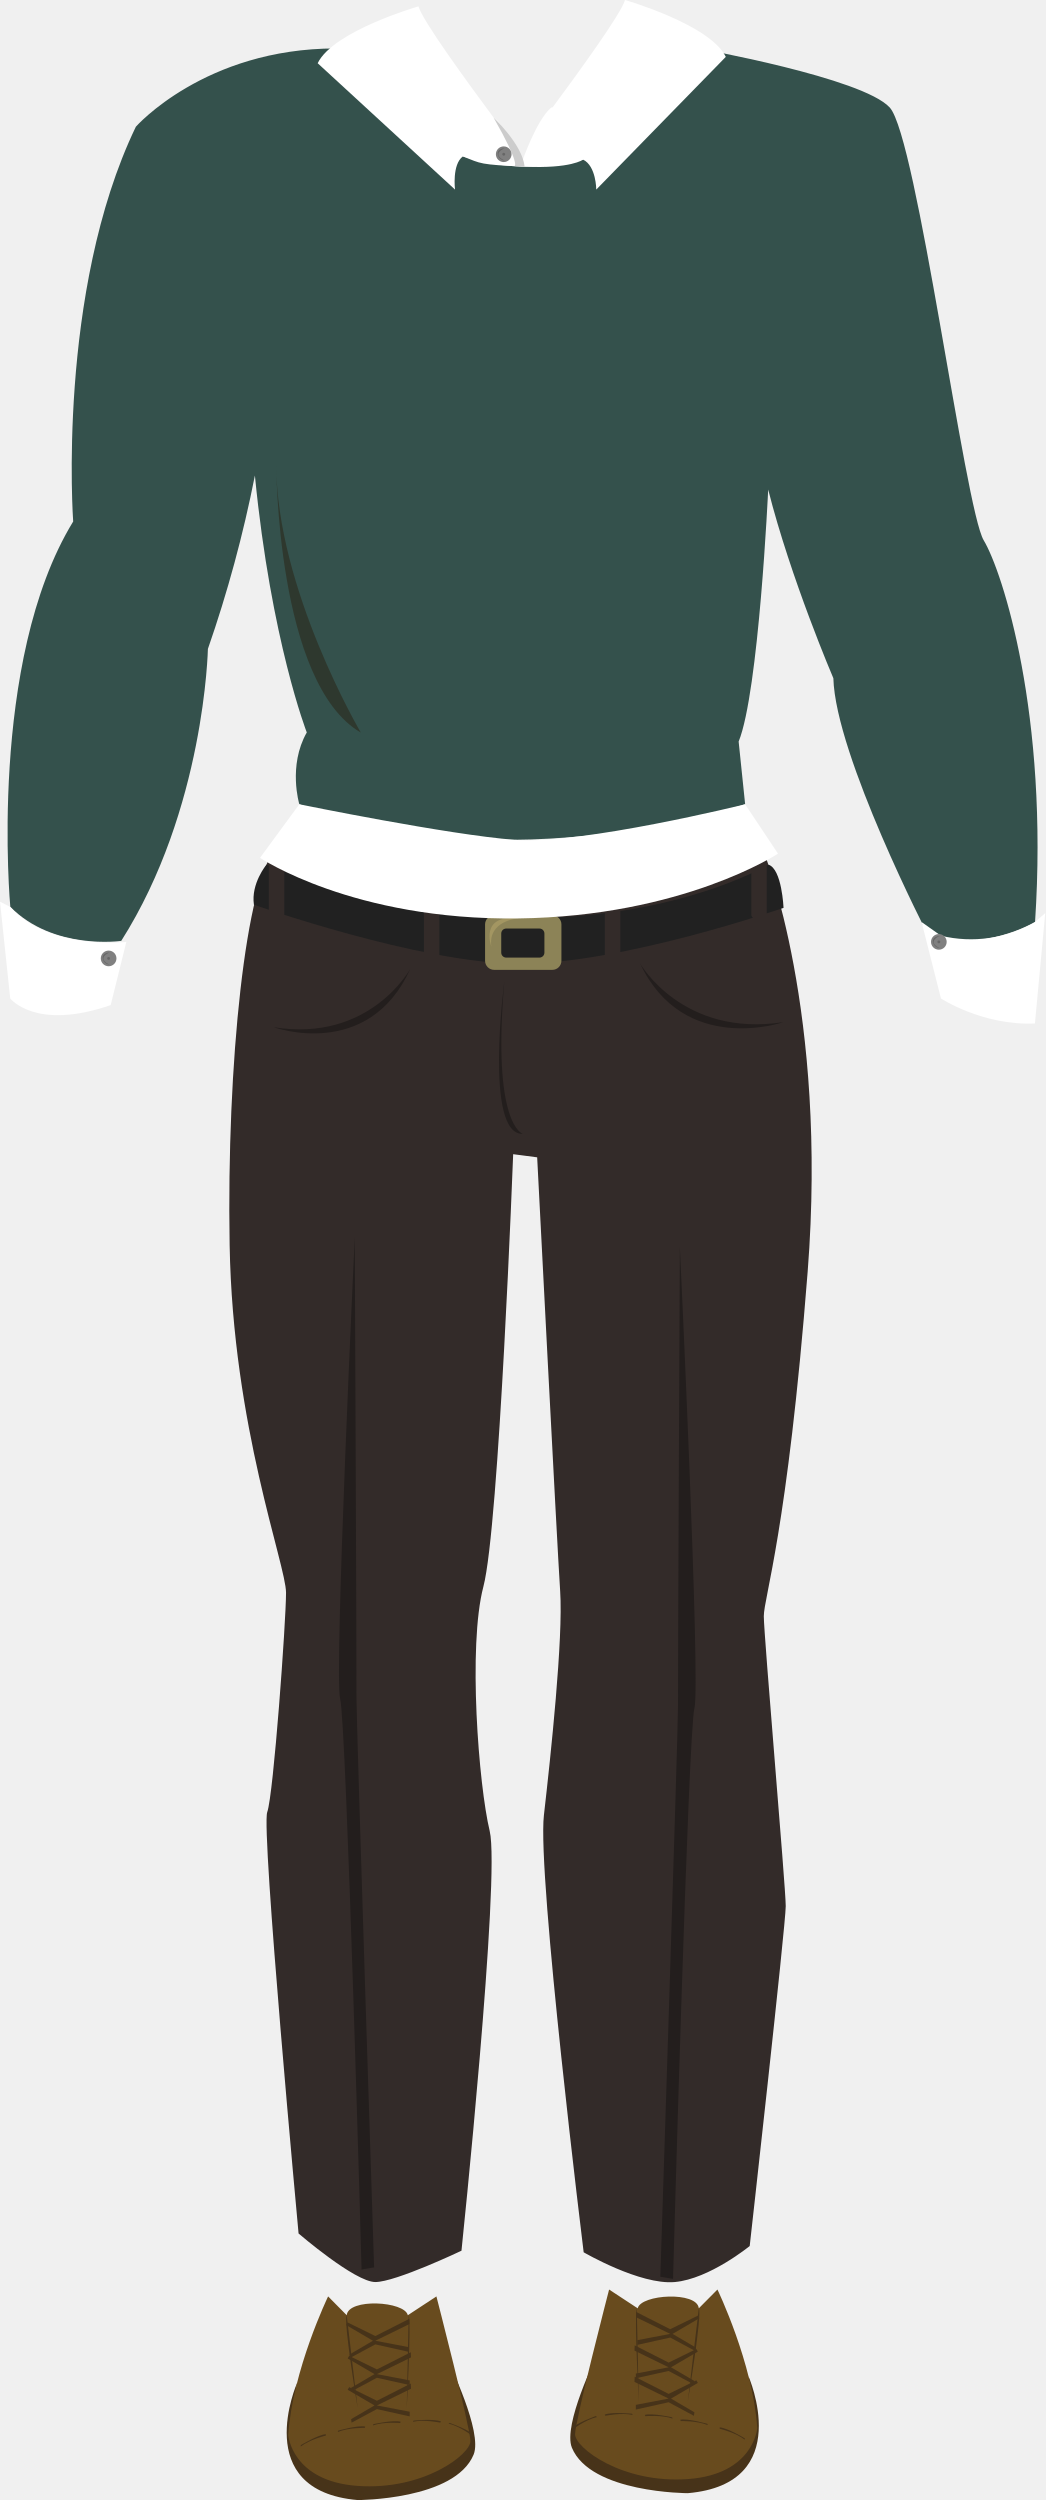
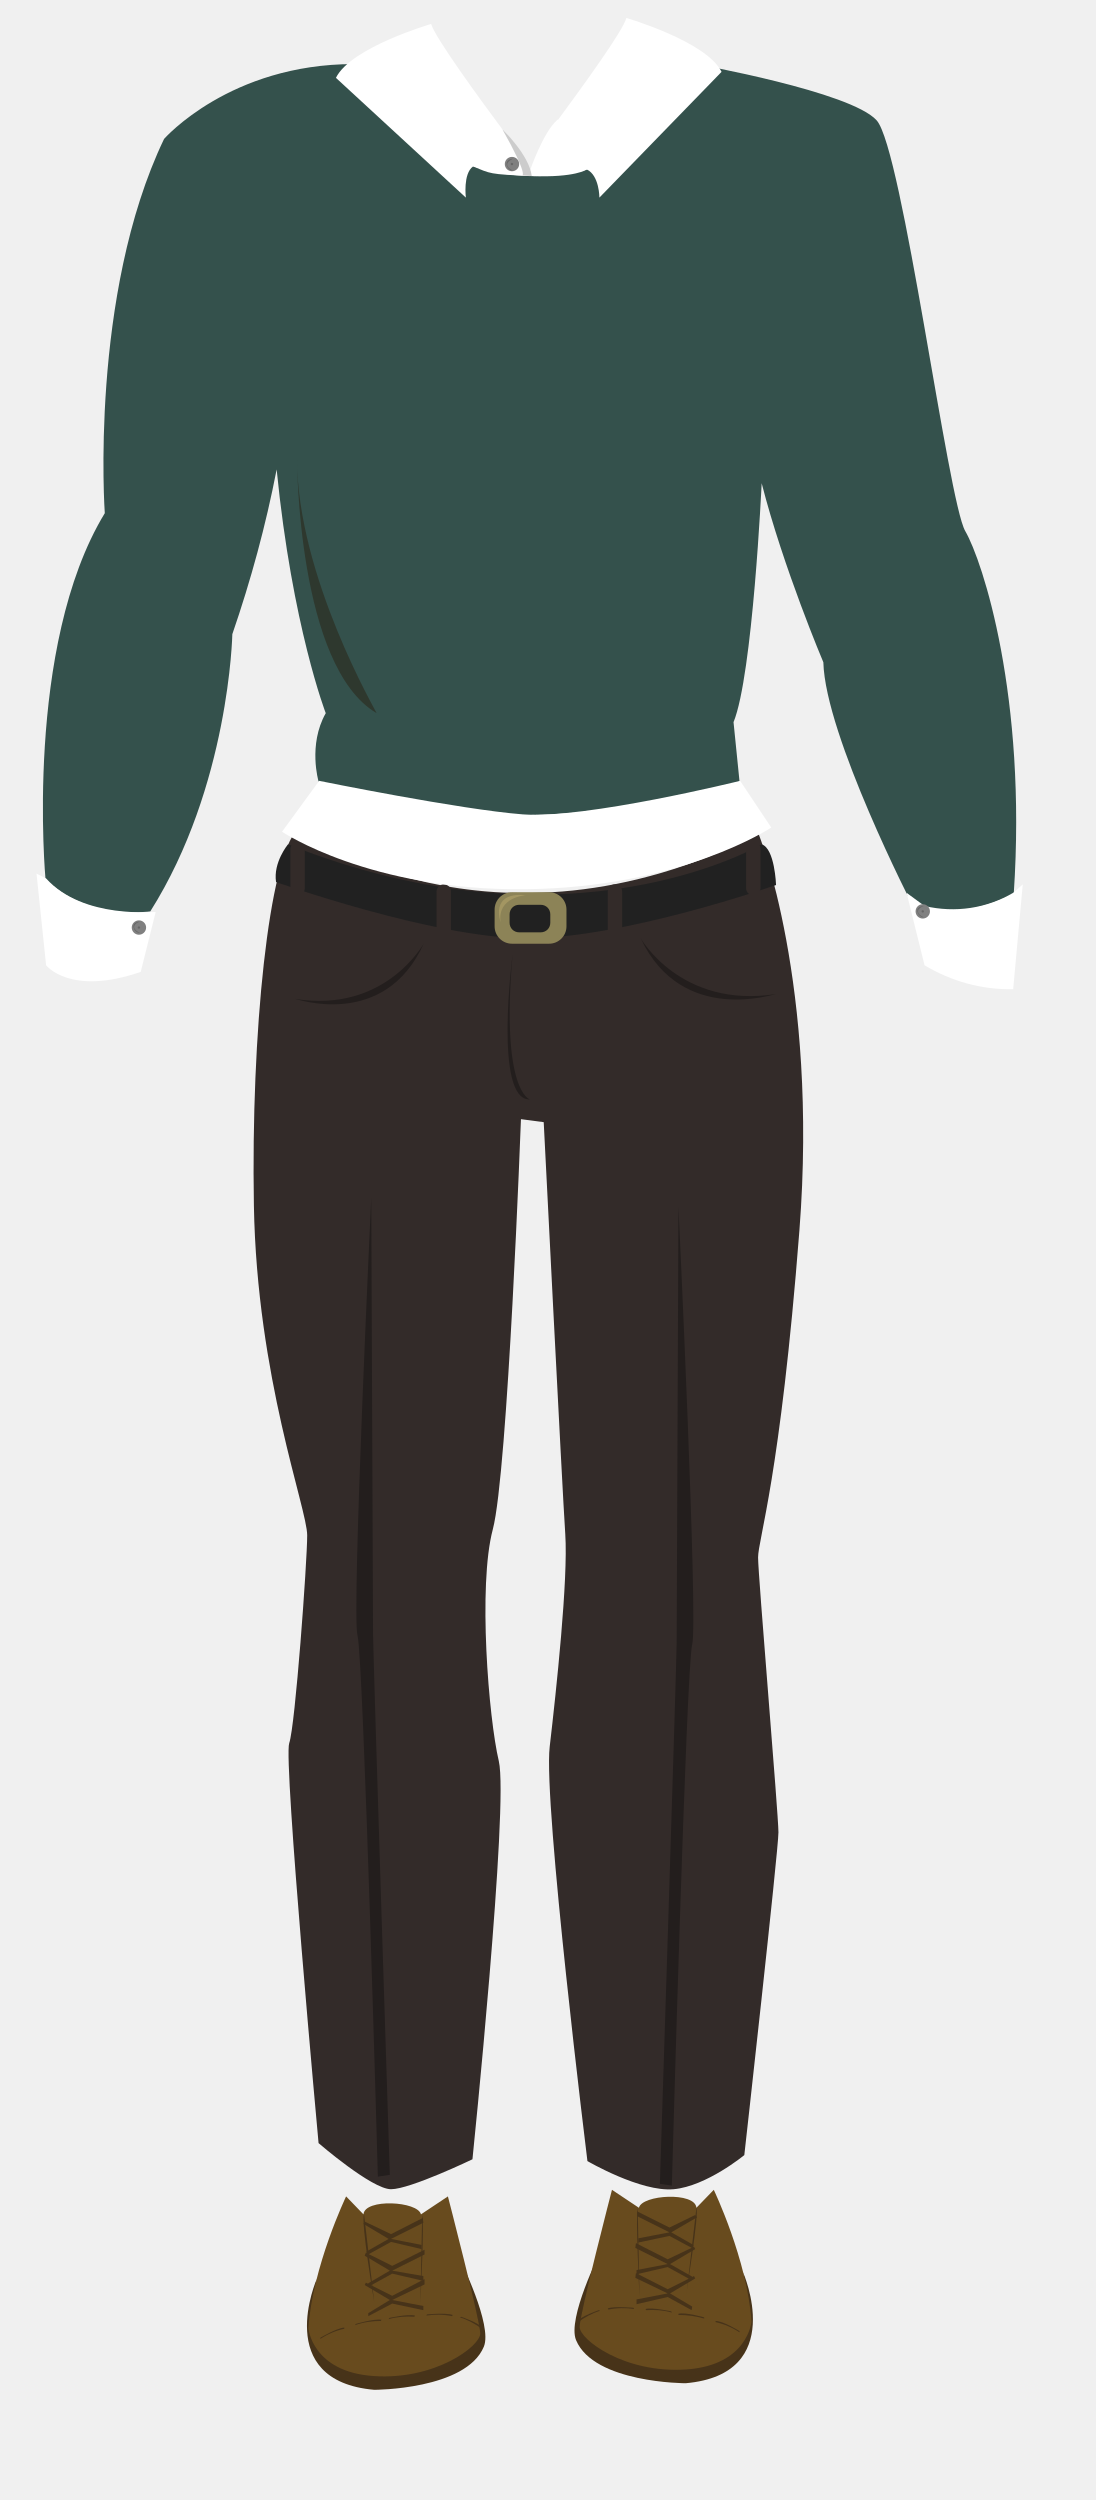
- <svg xmlns="http://www.w3.org/2000/svg" viewBox="0 0 333.67 797.98">
-   <defs>
-     <style>.cls-1{fill:#473319;}.cls-2{fill:#684b1e;}.cls-3{fill:#332b29;}.cls-4{fill:#231e1d;}.cls-5{fill:#212121;}.cls-6{fill:#8c8357;}.cls-7{fill:#a39662;}.cls-8{fill:#34514c;}.cls-9{fill:#fff;}.cls-10{fill:#ccc;}.cls-11{fill:gray;}.cls-12{fill:#666;}.cls-13{fill:#2e382e;}</style>
-   </defs>
-   <g id="Layer_2" data-name="Layer 2">
+ <svg xmlns="http://www.w3.org/2000/svg" version="1.1" id="Layer_1" x="0px" y="0px" viewBox="0 0 183 417.5" style="enable-background:new 0 0 183 417.5;" xml:space="preserve">
+   <style type="text/css">
+ 	.st0{fill:none;}
+ 	.st1{fill:#473319;}
+ 	.st2{fill:#684B1E;}
+ 	.st3{fill:#332B29;}
+ 	.st4{fill:#231E1D;}
+ 	.st5{fill:#212121;}
+ 	.st6{fill:#8C8357;}
+ 	.st7{fill:#A39662;}
+ 	.st8{fill:#34514C;}
+ 	.st9{fill:#FFFFFF;}
+ 	.st10{fill:#CCCCCC;}
+ 	.st11{fill:#808080;}
+ 	.st12{fill:#666666;}
+ 	.st13{fill:#2E382E;}
+ </style>
+   <g id="Layer_2_1_">
    <g id="rbb">
-       <g id="rbb-2" data-name="rbb">
+       <g id="rbb-2">
+         <rect y="2.5" class="st0" width="183" height="415" />
        <g id="dressshoes">
          <g id="sbbshoes">
-             <path class="cls-1" d="M94.82,760.64S79.67,795,114.17,798c0,0,31,0,37-14.5,3-7.23-8-29.5-8-29.5s7.68,22.78,6,25.21-15.5,14.8-33,12.29-24.7-5.67-21.35-30.84" />
-             <path class="cls-2" d="M104.73,733S93.37,756.54,92,777.26c0,0,1.15,14.72,22.15,16.22s36-10.05,36-14.29S139.3,733,139.3,733l-9.13,6c-1-4.5-19-5.5-19.5,0Z" />
-             <path class="cls-1" d="M96,780.48s5.5-3.33,8-3.5v.44s-5.17,1.25-8,3.5Z" />
-             <path class="cls-1" d="M107.93,775.85s6.17-1.8,8.63-1.31l-.11.42s-5.31-.12-8.63,1.32Z" />
-             <path class="cls-1" d="M119.18,773.77s6.27-1.41,8.7-.78l-.14.42s-5.3-.46-8.7.77Z" />
-             <path class="cls-1" d="M132,772.63s6.4-.66,8.73.26l-.19.4s-5.2-1.09-8.73-.27Z" />
-             <path class="cls-1" d="M143.52,773.37s6.07,2.12,7.78,3.94l-.33.28s-4.25-3.19-7.79-4Z" />
-             <path class="cls-1" d="M110.67,739l3.5,29.67S109.53,740.9,110.67,739Z" />
-             <path class="cls-1" d="M129.82,768.91s1.49-27.81.63-29.86l-.63,29.86" />
-             <polyline class="cls-1" points="110.94 741.3 119.8 745.65 130.63 740.15 130.7 741.81 119.8 747.15 130.27 749.15 130.27 750.65 119.8 748.31 111.73 752.64 111.58 751.52 119.04 747.15 110.49 742.15 110.94 741.3" />
-             <polyline class="cls-1" points="111.44 751.96 120.3 756.3 131.12 750.81 131.2 752.47 120.3 757.8 130.77 759.8 130.77 761.3 120.3 758.97 112.22 763.29 112.07 762.18 119.54 757.8 110.98 752.8 111.44 751.96" />
-             <polyline class="cls-1" points="111.44 761.95 120.3 766.3 131.12 760.8 131.2 762.46 120.3 767.8 130.77 769.8 130.77 771.3 120.3 768.96 112.22 773.29 112.07 772.17 119.54 767.8 110.98 762.8 111.44 761.95" />
+             <path class="st1" d="M52.9,380.6c0,0-7.5,17,9.6,18.5c0,0,15.3,0,18.3-7.2c1.5-3.6-4-14.6-4-14.6s3.8,11.3,3,12.5       s-7.7,7.4-16.3,6.1S51.3,393.1,52.9,380.6" />
+             <path class="st2" d="M57.8,366.8c0,0-5.6,11.7-6.3,22c0,0,0.6,7.3,10.9,8s17.8-5,17.8-7.1s-5.4-22.9-5.4-22.9l-4.5,3       c-0.5-2.2-9.4-2.7-9.6,0L57.8,366.8z" />
+             <path class="st1" d="M53.5,390.4c0,0,2.7-1.6,4-1.7v0.2c-1.4,0.3-2.8,0.9-4,1.7V390.4z" />
+             <path class="st1" d="M59.4,388.1c0,0,3-0.9,4.3-0.7l-0.1,0.2c-1.4,0-2.9,0.2-4.3,0.7L59.4,388.1z" />
+             <path class="st1" d="M65,387.1c0,0,3.1-0.7,4.3-0.4l-0.1,0.2c-1.4-0.1-2.9,0-4.3,0.4L65,387.1z" />
+             <path class="st1" d="M71.3,386.5c0,0,3.2-0.3,4.3,0.1l-0.1,0.2c-1.4-0.3-2.9-0.3-4.3-0.1L71.3,386.5z" />
+             <path class="st1" d="M77,386.9c0,0,3,1,3.8,2l-0.2,0.1c-1.2-0.9-2.5-1.6-3.8-2L77,386.9z" />
+             <path class="st1" d="M60.8,369.8l1.7,14.7C62.5,384.5,60.2,370.8,60.8,369.8z" />
+             <path class="st1" d="M70.2,384.7c0,0,0.7-13.8,0.3-14.8L70.2,384.7" />
+             <polyline class="st1" points="60.9,371 65.3,373.1 70.6,370.4 70.7,371.2 65.3,373.9 70.4,374.9 70.4,375.6 65.3,374.4        61.3,376.6 61.2,376 64.9,373.9 60.7,371.4 60.9,371      " />
+             <polyline class="st1" points="61.1,376.2 65.5,378.4 70.9,375.7 70.9,376.5 65.5,379.2 70.7,380.1 70.7,380.9 65.5,379.7        61.5,381.9 61.5,381.3 65.1,379.2 60.9,376.7 61.1,376.2      " />
+             <polyline class="st1" points="61.1,381.2 65.5,383.4 70.9,380.6 70.9,381.5 65.5,384.1 70.7,385.1 70.7,385.8 65.5,384.7        61.5,386.8 61.5,386.3 65.1,384.1 60.9,381.6 61.1,381.2      " />
          </g>
-           <g id="sbbshoes-2" data-name="sbbshoes">
-             <path class="cls-1" d="M238.9,758.46s15.15,34.34-19.35,37.34c0,0-31,0-37-14.5-3-7.24,8-29.5,8-29.5s-7.69,22.78-6,25.2,15.5,14.8,33,12.29,24.7-5.66,21.35-30.83" />
-             <path class="cls-2" d="M229,730.8s11.36,23.55,12.71,44.27c0,0-1.15,14.73-22.15,16.23s-36-10-36-14.3,10.86-46.2,10.86-46.2l9.13,6c1-4.5,19-5.5,19.5,0Z" />
-             <path class="cls-1" d="M237.72,778.3s-5.5-3.34-8-3.5v.43s5.16,1.25,8,3.5Z" />
-             <path class="cls-1" d="M225.79,773.67s-6.18-1.8-8.64-1.31l.12.42s5.31-.13,8.63,1.31Z" />
-             <path class="cls-1" d="M214.54,771.58s-6.28-1.41-8.7-.77l.14.42s5.29-.46,8.7.77Z" />
-             <path class="cls-1" d="M201.76,770.44s-6.4-.65-8.73.27l.19.39s5.2-1.08,8.72-.26Z" />
-             <path class="cls-1" d="M190.2,771.18s-6.07,2.13-7.79,4l.34.28s4.25-3.19,7.79-3.95Z" />
-             <path class="cls-1" d="M223.05,736.8l-3.5,29.66S224.19,738.71,223.05,736.8Z" />
-             <path class="cls-1" d="M203.89,766.73s-1.49-27.81-.63-29.87l.63,29.87" />
-             <polyline class="cls-1" points="222.78 739.12 213.92 743.46 203.09 737.97 203.01 739.63 213.92 744.96 203.44 746.96 203.44 748.46 213.92 746.13 221.99 750.45 222.14 749.34 214.68 744.96 223.23 739.96 222.78 739.12" />
-             <polyline class="cls-1" points="222.28 749.77 213.42 754.12 202.59 748.62 202.52 750.29 213.42 755.62 202.95 757.62 202.95 759.12 213.42 756.79 221.49 761.11 221.65 759.99 214.18 755.62 222.74 750.62 222.28 749.77" />
-             <polyline class="cls-1" points="222.28 759.77 213.42 764.11 202.59 758.62 202.52 760.28 213.42 765.61 202.95 767.61 202.95 769.11 213.42 766.78 221.49 771.11 221.65 769.99 214.18 765.61 222.74 760.61 222.28 759.77" />
+           <g id="sbbshoes-2">
+             <path class="st1" d="M124.1,379.5c0,0,7.5,17-9.6,18.5c0,0-15.3,0-18.3-7.2c-1.5-3.6,4-14.6,4-14.6s-3.8,11.3-3,12.5       s7.7,7.3,16.3,6.1S125.8,392,124.1,379.5" />
+             <path class="st2" d="M119.2,365.7c0,0,5.6,11.7,6.3,22c0,0-0.6,7.3-10.9,8s-17.8-5-17.8-7.1s5.4-22.9,5.4-22.9l4.5,3       c0.5-2.2,9.4-2.7,9.6,0L119.2,365.7z" />
+             <path class="st1" d="M123.5,389.3c0,0-2.7-1.7-4-1.7v0.2c1.4,0.3,2.8,0.9,4,1.7V389.3z" />
+             <path class="st1" d="M117.6,387c0,0-3.1-0.9-4.3-0.6v0.2c1.5,0,2.9,0.2,4.3,0.6L117.6,387z" />
+             <path class="st1" d="M112.1,386c0,0-3.1-0.7-4.3-0.4l0.1,0.2c1.4-0.1,2.9,0,4.3,0.4L112.1,386z" />
+             <path class="st1" d="M105.8,385.4c0,0-3.2-0.3-4.3,0.1l0.1,0.2c1.4-0.3,2.9-0.3,4.3-0.1L105.8,385.4z" />
+             <path class="st1" d="M100,385.8c0,0-3,1-3.8,2l0.2,0.1c1.2-0.9,2.5-1.6,3.8-2L100,385.8z" />
+             <path class="st1" d="M116.3,368.7l-1.7,14.7C114.5,383.4,116.8,369.7,116.3,368.7z" />
+             <path class="st1" d="M106.8,383.6c0,0-0.7-13.8-0.3-14.8L106.8,383.6" />
+             <polyline class="st1" points="116.1,369.9 111.8,372 106.4,369.3 106.4,370.1 111.8,372.8 106.6,373.8 106.6,374.5        111.8,373.4 115.7,375.5 115.8,374.9 112.1,372.8 116.4,370.3 116.1,369.9      " />
+             <polyline class="st1" points="115.9,375.2 111.5,377.3 106.2,374.6 106.1,375.4 111.5,378.1 106.3,379.1 106.3,379.8        111.5,378.6 115.5,380.8 115.6,380.2 111.9,378.1 116.1,375.6 115.9,375.2      " />
+             <polyline class="st1" points="115.9,380.1 111.5,382.3 106.2,379.6 106.1,380.4 111.5,383 106.3,384 106.3,384.8 111.5,383.6        115.5,385.8 115.6,385.2 111.9,383 116.1,380.5 115.9,380.1      " />
          </g>
        </g>
        <g id="sbbpants">
-           <g id="sbbpants-2" data-name="sbbpants">
-             <path class="cls-3" d="M88.18,270.93S153.24,318.1,244,272.51c0,0,20.3,50.4,13.8,133.4s-14,104-14,110,7,86.5,7,92.5-11.5,108.5-11.5,108.5-12.83,10.5-23.92,11.5-29.08-9.5-29.08-9.5-14.87-120.5-12.69-139.5,6.19-56.5,5.19-71.5-7.34-138.5-7.34-138.5l-7.66-1s-4.5,119-9.5,138-1.5,63.5,2,78-9,134-9,134-21,10-27.5,10-24.5-15.5-24.5-15.5-12-129-10-134.5,6-61,6-70-17-53-18-111S78.52,280.45,88.18,270.93Z" />
-             <path class="cls-4" d="M217,397.91s6.66,140,4.66,147.34-6.83,182.16-6.83,182.16l-4.06-.68s5.71-175.48,5.64-182.15S217,397.91,217,397.91Z" />
-             <path class="cls-4" d="M113.24,394.91s-6.67,140-4.67,147.34,6.84,182.16,6.84,182.16l4-.68s-5.71-175.48-5.63-182.15S113.24,394.91,113.24,394.91Z" />
-             <path class="cls-5" d="M85.05,276s-5,6-4,12.78c0,0,52.78,18.66,84.42,18.83,32.88.18,84.63-17.83,84.63-17.83s-.51-12.39-4.8-13.78C245.28,276,180.83,314.16,85.05,276Z" />
-             <rect class="cls-6" x="154.83" y="292.16" width="24.37" height="17.41" rx="2.9" ry="2.9" />
-             <rect class="cls-5" x="159.99" y="296.38" width="13.78" height="9.28" rx="1.59" ry="1.59" />
+           <g id="sbbpants-2">
+             <path class="st3" d="M49.7,138.5c0,0,32.1,23.4,77,0.8c0,0,10,25,6.8,66.2s-6.9,51.6-6.9,54.6c0,3,3.4,42.9,3.4,45.9       s-5.7,53.9-5.7,53.9s-6.3,5.2-11.8,5.7s-14.4-4.7-14.4-4.7s-7.4-59.8-6.3-69.2s3.1-28,2.6-35.5c-0.5-7.4-3.6-68.8-3.6-68.8       l-3.8-0.5c0,0-2.2,59.1-4.7,68.5s-0.7,31.5,1,38.7s-4.4,66.5-4.4,66.5s-10.4,5-13.6,5s-12.1-7.7-12.1-7.7s-5.9-64-4.9-66.8       s3-30.3,3-34.7c0-4.5-8.4-26.3-8.9-55.1S44.9,143.2,49.7,138.5z" />
+             <path class="st4" d="M113.3,201.5c0,0,3.3,69.5,2.3,73.1s-3.4,90.4-3.4,90.4l-2-0.3c0,0,2.8-87.1,2.8-90.4       S113.3,201.5,113.3,201.5z" />
+             <path class="st4" d="M62,200c0,0-3.3,69.5-2.3,73.1s3.4,90.4,3.4,90.4l2-0.3c0,0-2.8-87.1-2.8-90.4S62,200,62,200z" />
+             <path class="st5" d="M48.1,141c0,0-2.5,3-2,6.3c0,0,26.1,9.3,41.7,9.4c16.2,0.1,41.8-8.9,41.8-8.9s-0.2-6.1-2.4-6.8       C127.2,141,95.4,159.9,48.1,141z" />
+             <path class="st6" d="M85.5,149h6.2c1.6,0,2.9,1.3,2.9,2.9v2.8c0,1.6-1.3,2.9-2.9,2.9h-6.2c-1.6,0-2.9-1.3-2.9-2.9v-2.8       C82.6,150.3,83.9,149,85.5,149z" />
+             <path class="st5" d="M86.7,151.1h3.6c0.9,0,1.6,0.7,1.6,1.6v1.4c0,0.9-0.7,1.6-1.6,1.6h-3.6c-0.9,0-1.6-0.7-1.6-1.6v-1.4       C85.1,151.8,85.8,151.1,86.7,151.1z" />
          </g>
-           <path class="cls-7" d="M156.83,302.16s-3.88-10.37,8.5-9h0S155.7,293.79,156.83,302.16Z" />
-           <rect class="cls-3" x="135.31" y="289.49" width="4.93" height="18.08" rx="1.47" ry="1.47" />
-           <rect class="cls-3" x="193.06" y="289.49" width="4.93" height="18.08" rx="1.47" ry="1.47" />
-           <rect class="cls-3" x="239.81" y="275.24" width="4.93" height="18.08" rx="1.47" ry="1.47" />
-           <rect class="cls-3" x="85.81" y="275.24" width="4.93" height="18.08" rx="1.47" ry="1.47" />
-           <path class="cls-4" d="M204.33,307.57s13.5,23.68,45.75,18.68C250.08,326.25,218.33,337.23,204.33,307.57Z" />
-           <path class="cls-4" d="M131,309.19s-12.89,23.68-43.68,18.68C87.27,327.87,117.59,338.85,131,309.19Z" />
-           <path class="cls-4" d="M161,313.12s-6.55,49.29,5.89,48.79C166.88,361.91,156.94,359.34,161,313.12Z" />
+           <path class="st7" d="M83.6,154c0,0-1.9-5.1,4.2-4.5l0,0C87.8,149.5,83,149.8,83.6,154z" />
+           <path class="st3" d="M74.1,147.7L74.1,147.7c0.7,0,1.2,0.5,1.2,1.2v6.5c0,0.7-0.5,1.2-1.2,1.2h0c-0.7,0-1.2-0.5-1.2-1.2v-6.5      C72.9,148.2,73.5,147.7,74.1,147.7z" />
+           <path class="st3" d="M102.7,147.7L102.7,147.7c0.7,0,1.2,0.5,1.2,1.2v6.5c0,0.7-0.5,1.2-1.2,1.2h0c-0.7,0-1.2-0.5-1.2-1.2v-6.5      C101.5,148.2,102,147.7,102.7,147.7z" />
+           <path class="st3" d="M125.8,140.6L125.8,140.6c0.7,0,1.2,0.5,1.2,1.2v6.5c0,0.7-0.5,1.2-1.2,1.2h0c-0.7,0-1.2-0.5-1.2-1.2v-6.5      C124.6,141.2,125.1,140.6,125.8,140.6z" />
+           <path class="st3" d="M49.7,140.6L49.7,140.6c0.7,0,1.2,0.5,1.2,1.2v6.5c0,0.7-0.5,1.2-1.2,1.2l0,0c-0.7,0-1.2-0.5-1.2-1.2v-6.5      C48.5,141.2,49,140.6,49.7,140.6z" />
+           <path class="st4" d="M107,156.7c0,0,6.7,11.8,22.6,9.3C129.6,165.9,113.9,171.4,107,156.7z" />
+           <path class="st4" d="M70.8,157.5c0,0-6.4,11.8-21.6,9.3C49.2,166.7,64.2,172.2,70.8,157.5z" />
+           <path class="st4" d="M85.6,159.4c0,0-3.2,24.5,2.9,24.2C88.5,183.6,83.6,182.4,85.6,159.4z" />
        </g>
        <g id="rbbshirt">
-           <path class="cls-8" d="M107.24,15.46s19.7,39,63.23,37.69,52.35-37.69,52.35-37.69S275.33,24.82,284,34.32s24,128.16,30,138.16,20.76,55.66,16.38,121.83c0,0-17,9.88-34.05,4.36,0,0-29.66-57.52-30.33-82.19,0,0-13.61-31.76-20.8-60.21,0,0-3,64.65-9.43,80.43l2.07,20s-76.09,25.58-142.3,0c0,0-3.69-12.24,2.38-22.91,0,0-11.39-29.27-16.56-82a410.34,410.34,0,0,1-15,55.34s-1,51.19-27.66,93.19c0,0-21.56,3.14-35.41-10.86,0,0-7.26-78.33,20.07-123,0,0-5.33-73.33,20-126C43.33,40.48,65.33,15.46,107.24,15.46Z" />
-           <path class="cls-9" d="M231.67,18.15C226.67,7.81,199.49,0,199.49,0c-1.07,4.18-15.14,23.54-23.1,34.27-.17,0-.38,0-.51.12-4.65,4-9.1,16.84-9.1,16.84-2.05-4.5-7.81-12.52-7.81-12.52l0,0c-.17-.15-.33-.3-.5-.43s-.6-.5-.89-.72c-7.72-10.39-22.92-31.18-24-35.53,0,0-27.18,7.81-32.18,18.15l43.84,40.33s-1-8,2.5-10.58c6.06,2.36,5,2.58,19.78,3.27s18.58-2.24,18.6-2.25c4.2,2.06,4.2,9.56,4.2,9.56Z" />
-           <path class="cls-9" d="M3.26,289.48,0,287.81l3.26,30.88s8.07,10.46,32.07,2.12l5-20.17S15.85,303.48,3.26,289.48Z" />
-           <path class="cls-9" d="M300.34,298.67l-6.17-4.36,6.17,24.38s13.25,8.73,30,8l3.29-35.22-3.29,2.83A40.59,40.59,0,0,1,300.34,298.67Z" />
-           <path class="cls-9" d="M95.54,256.72,83,273.81s29.71,20,82.33,19.35,83-20.68,83-20.68l-10.49-15.76s-52.41,12.95-73.46,11.36S95.54,256.72,95.54,256.72Z" />
-           <path class="cls-10" d="M157.54,37.53s9.19,8.58,9.91,15.64L164.17,53S166.42,53.09,157.54,37.53Z" />
-           <circle class="cls-11" cx="160.78" cy="49.23" r="2.5" />
-           <path class="cls-12" d="M161.08,47.31s-2.43.07-2.2,1.92a2.34,2.34,0,0,0,2.2,2s-2.07-.84-2-2S161.08,47.31,161.08,47.31Z" />
-           <circle class="cls-12" cx="160.78" cy="49.23" r="0.46" />
-           <circle class="cls-11" cx="34.67" cy="305.92" r="2.5" />
-           <path class="cls-12" d="M35,304s-2.43.07-2.21,1.91a2.35,2.35,0,0,0,2.21,2s-2.08-.84-2-2S35,304,35,304Z" />
-           <circle class="cls-12" cx="34.67" cy="305.92" r="0.46" />
-           <circle class="cls-11" cx="299.67" cy="300.64" r="2.5" />
-           <path class="cls-12" d="M300,298.73s-2.43.07-2.21,1.91a2.35,2.35,0,0,0,2.21,2s-2.08-.84-2-2S300,298.73,300,298.73Z" />
-           <circle class="cls-12" cx="299.67" cy="300.64" r="0.46" />
-           <path class="cls-13" d="M88.17,148s0,70.17,27,85.83C115.17,233.81,88.17,188,88.17,148Z" />
+           <path class="st8" d="M59.1,10.7c0,0,9.7,19.3,31.2,18.7s25.9-18.7,25.9-18.7s25.9,4.6,30.2,9.4s11.9,63.6,14.8,68.6      s10.3,27.6,8.1,60.5c0,0-8.4,4.9-16.8,2.2c0,0-14.7-28.6-15-40.8c0,0-6.7-15.8-10.3-29.9c0,0-1.5,32.1-4.7,39.9l1,9.9      c0,0-37.6,12.7-70.3,0c0,0-1.8-6.1,1.2-11.4c0,0-5.6-14.5-8.2-40.7c-1.8,9.3-4.3,18.5-7.4,27.5c0,0-0.5,25.4-13.7,46.3      c0,0-10.6,1.6-17.5-5.4c0,0-3.6-38.9,9.9-61.1c0,0-2.6-36.4,9.9-62.5C27.5,23.1,38.4,10.7,59.1,10.7z" />
+           <path class="st9" d="M120.5,12c-2.5-5.1-15.9-9-15.9-9c-0.5,2.1-7.5,11.7-11.4,17c-0.1,0-0.2,0-0.2,0.1c-2.3,2-4.5,8.4-4.5,8.4      c-1.1-2.2-2.4-4.2-3.9-6.2l0,0L84.3,22l-0.4-0.4C80.1,16.5,72.6,6.2,72,4c0,0-13.4,3.9-15.9,9l21.7,20c0,0-0.5-4,1.2-5.2      c3,1.2,2.5,1.3,9.8,1.6s9.2-1.1,9.2-1.1c2.1,1,2.1,4.7,2.1,4.7L120.5,12z" />
+           <path class="st9" d="M7.7,146.7l-1.6-0.8l1.6,15.3c0,0,4,5.2,15.8,1.1l2.5-10C26,152.2,13.9,153.6,7.7,146.7z" />
+           <path class="st9" d="M154.4,151.3l-3-2.2l3,12.1c4.5,2.7,9.6,4.1,14.8,4l1.6-17.5l-1.6,1.4C164.8,151.7,159.5,152.5,154.4,151.3      z" />
+           <path class="st9" d="M53.3,130.4l-6.2,8.5c0,0,14.7,9.9,40.7,9.6s41-10.3,41-10.3l-5.2-7.8c0,0-25.9,6.4-36.3,5.6      S53.3,130.4,53.3,130.4z" />
+           <path class="st10" d="M83.9,21.6c0,0,4.5,4.3,4.9,7.8l-1.6-0.1C87.2,29.3,88.3,29.4,83.9,21.6z" />
+           <ellipse class="st11" cx="85.5" cy="27.4" rx="1.2" ry="1.2" />
+           <path class="st12" d="M85.7,26.5c0,0-1.2,0-1.1,1c0.1,0.5,0.5,1,1.1,1c0,0-1-0.4-1-1S85.7,26.5,85.7,26.5z" />
+           <circle class="st12" cx="85.5" cy="27.4" r="0.2" />
+           <ellipse class="st11" cx="23.2" cy="154.9" rx="1.2" ry="1.2" />
+           <path class="st12" d="M23.4,153.9c0,0-1.2,0-1.1,0.9c0.1,0.6,0.5,1,1.1,1c0,0-1-0.4-1-1S23.4,153.9,23.4,153.9z" />
+           <circle class="st12" cx="23.2" cy="154.9" r="0.2" />
+           <ellipse class="st11" cx="154.1" cy="152.2" rx="1.2" ry="1.2" />
+           <path class="st12" d="M154.3,151.3c0,0-1.2,0-1.1,0.9c0.1,0.5,0.5,1,1.1,1c0,0-1-0.4-1-1S154.3,151.3,154.3,151.3z" />
+           <circle class="st12" cx="154.1" cy="152.2" r="0.2" />
+           <path class="st13" d="M49.6,76.5c0,0,0,34.8,13.3,42.6C63,119.1,49.6,96.3,49.6,76.5z" />
        </g>
      </g>
    </g>
  </g>
</svg>
